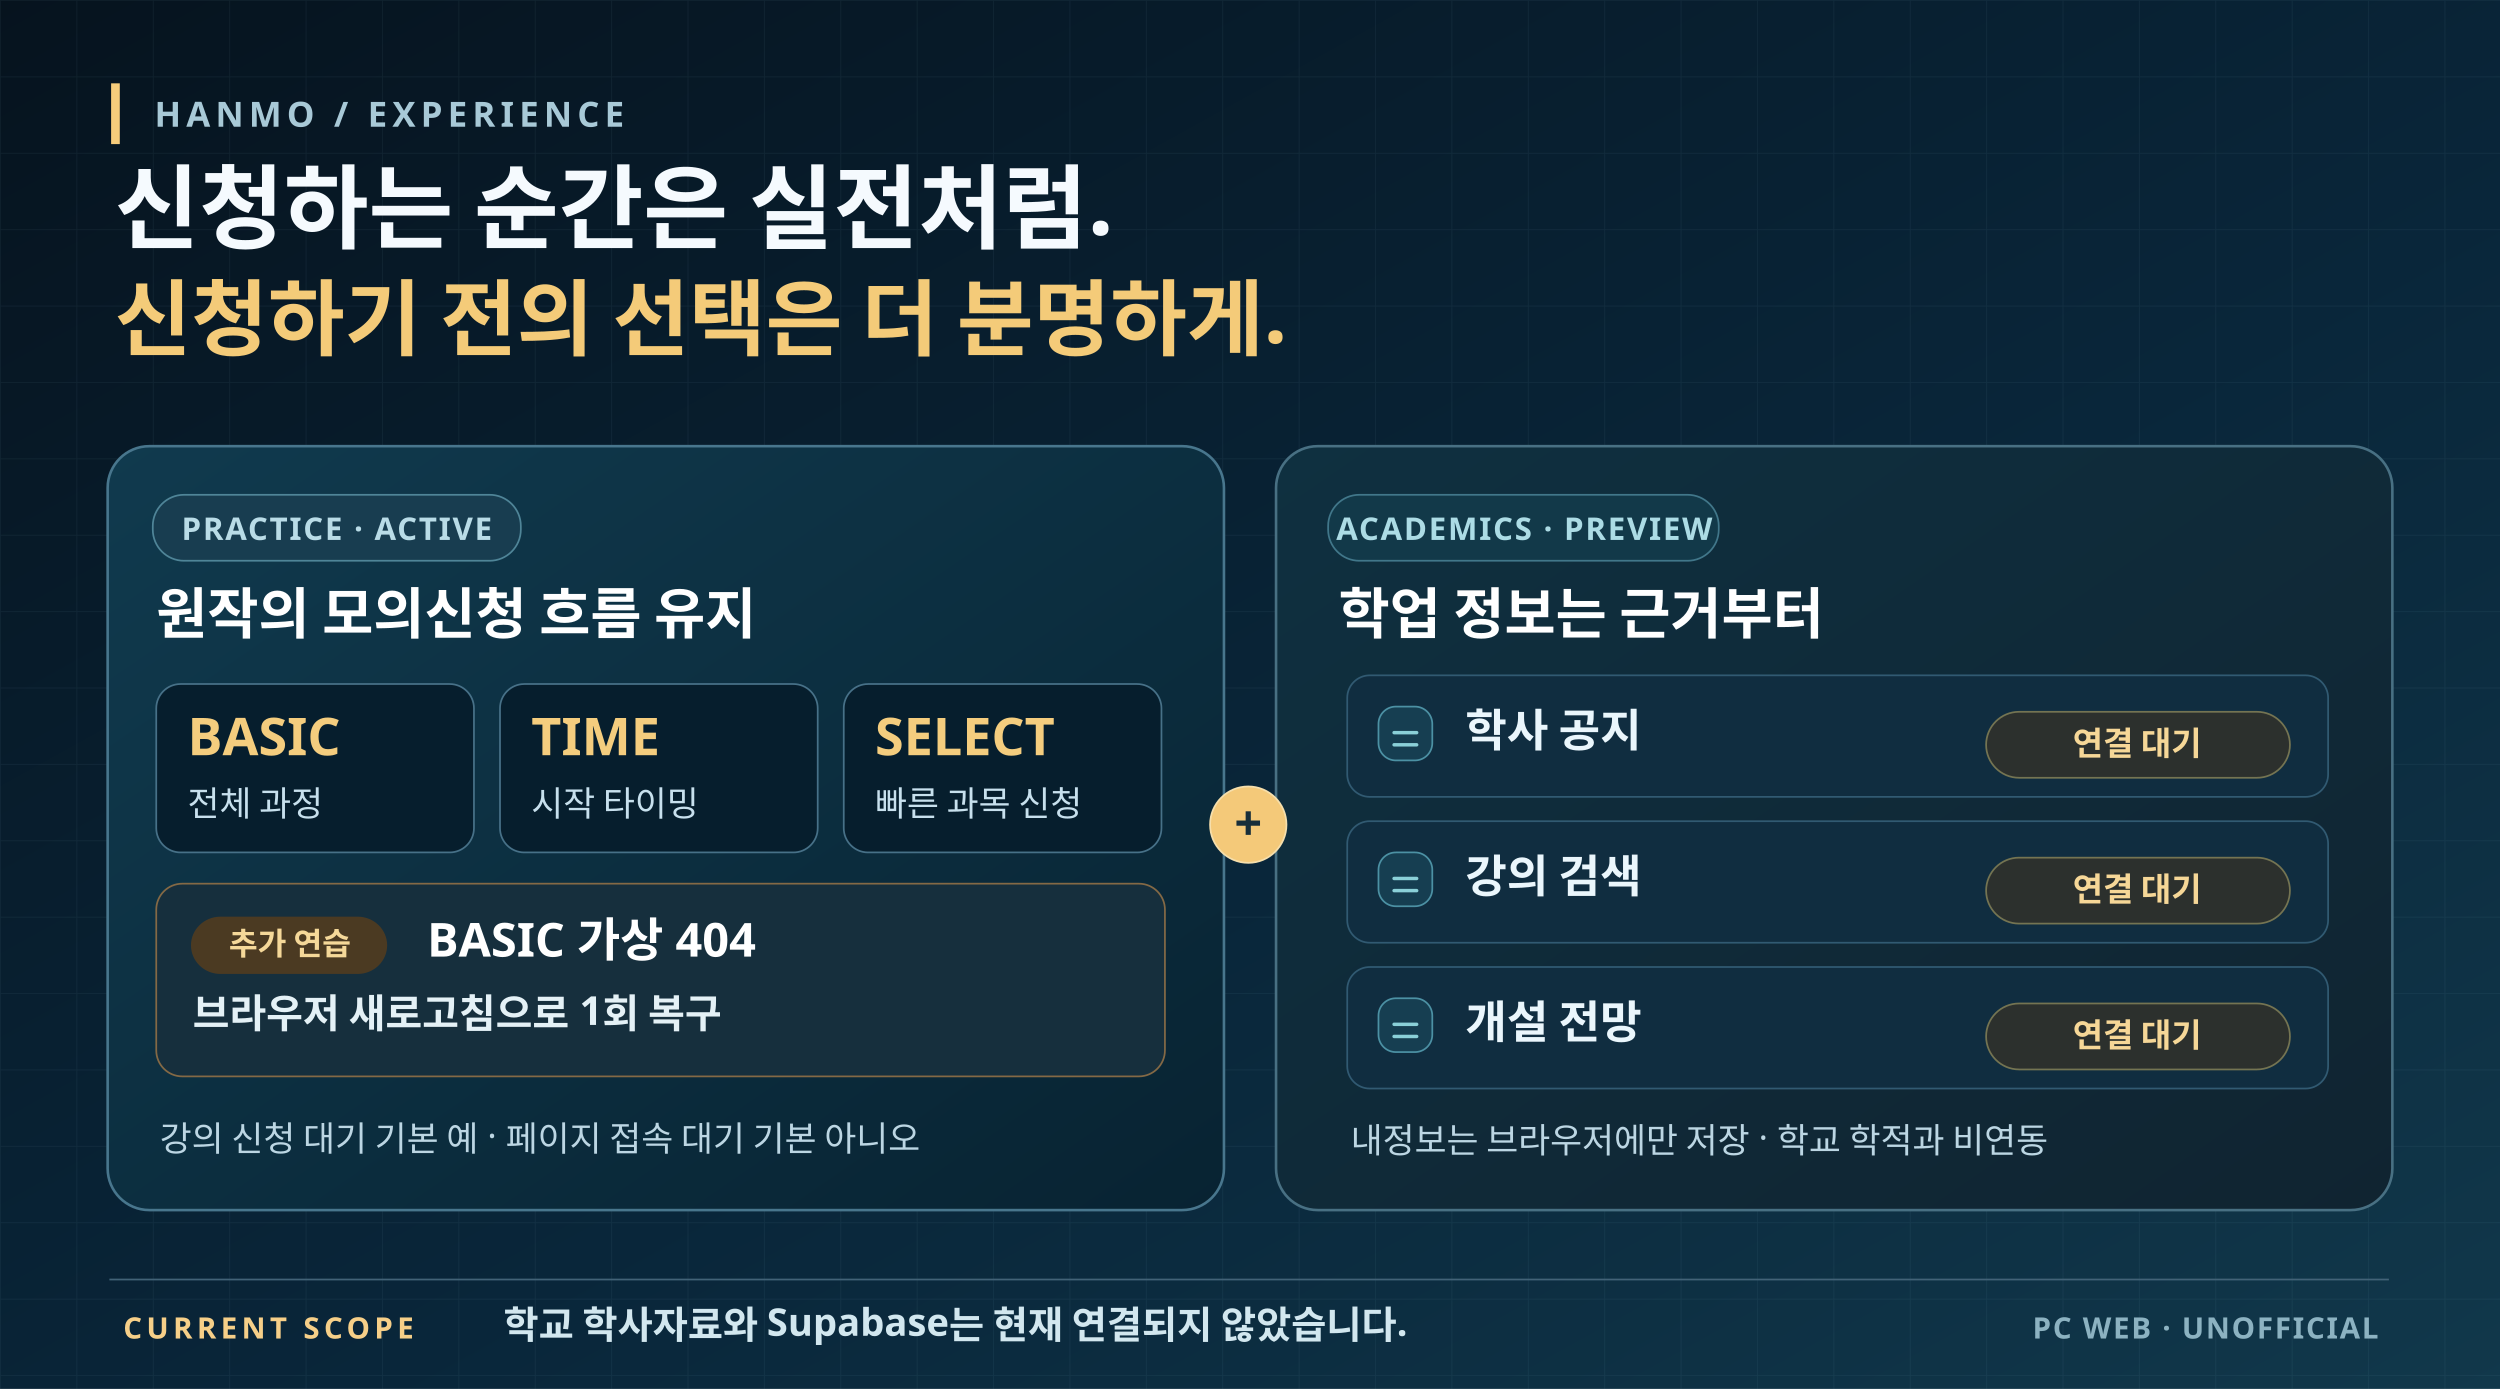
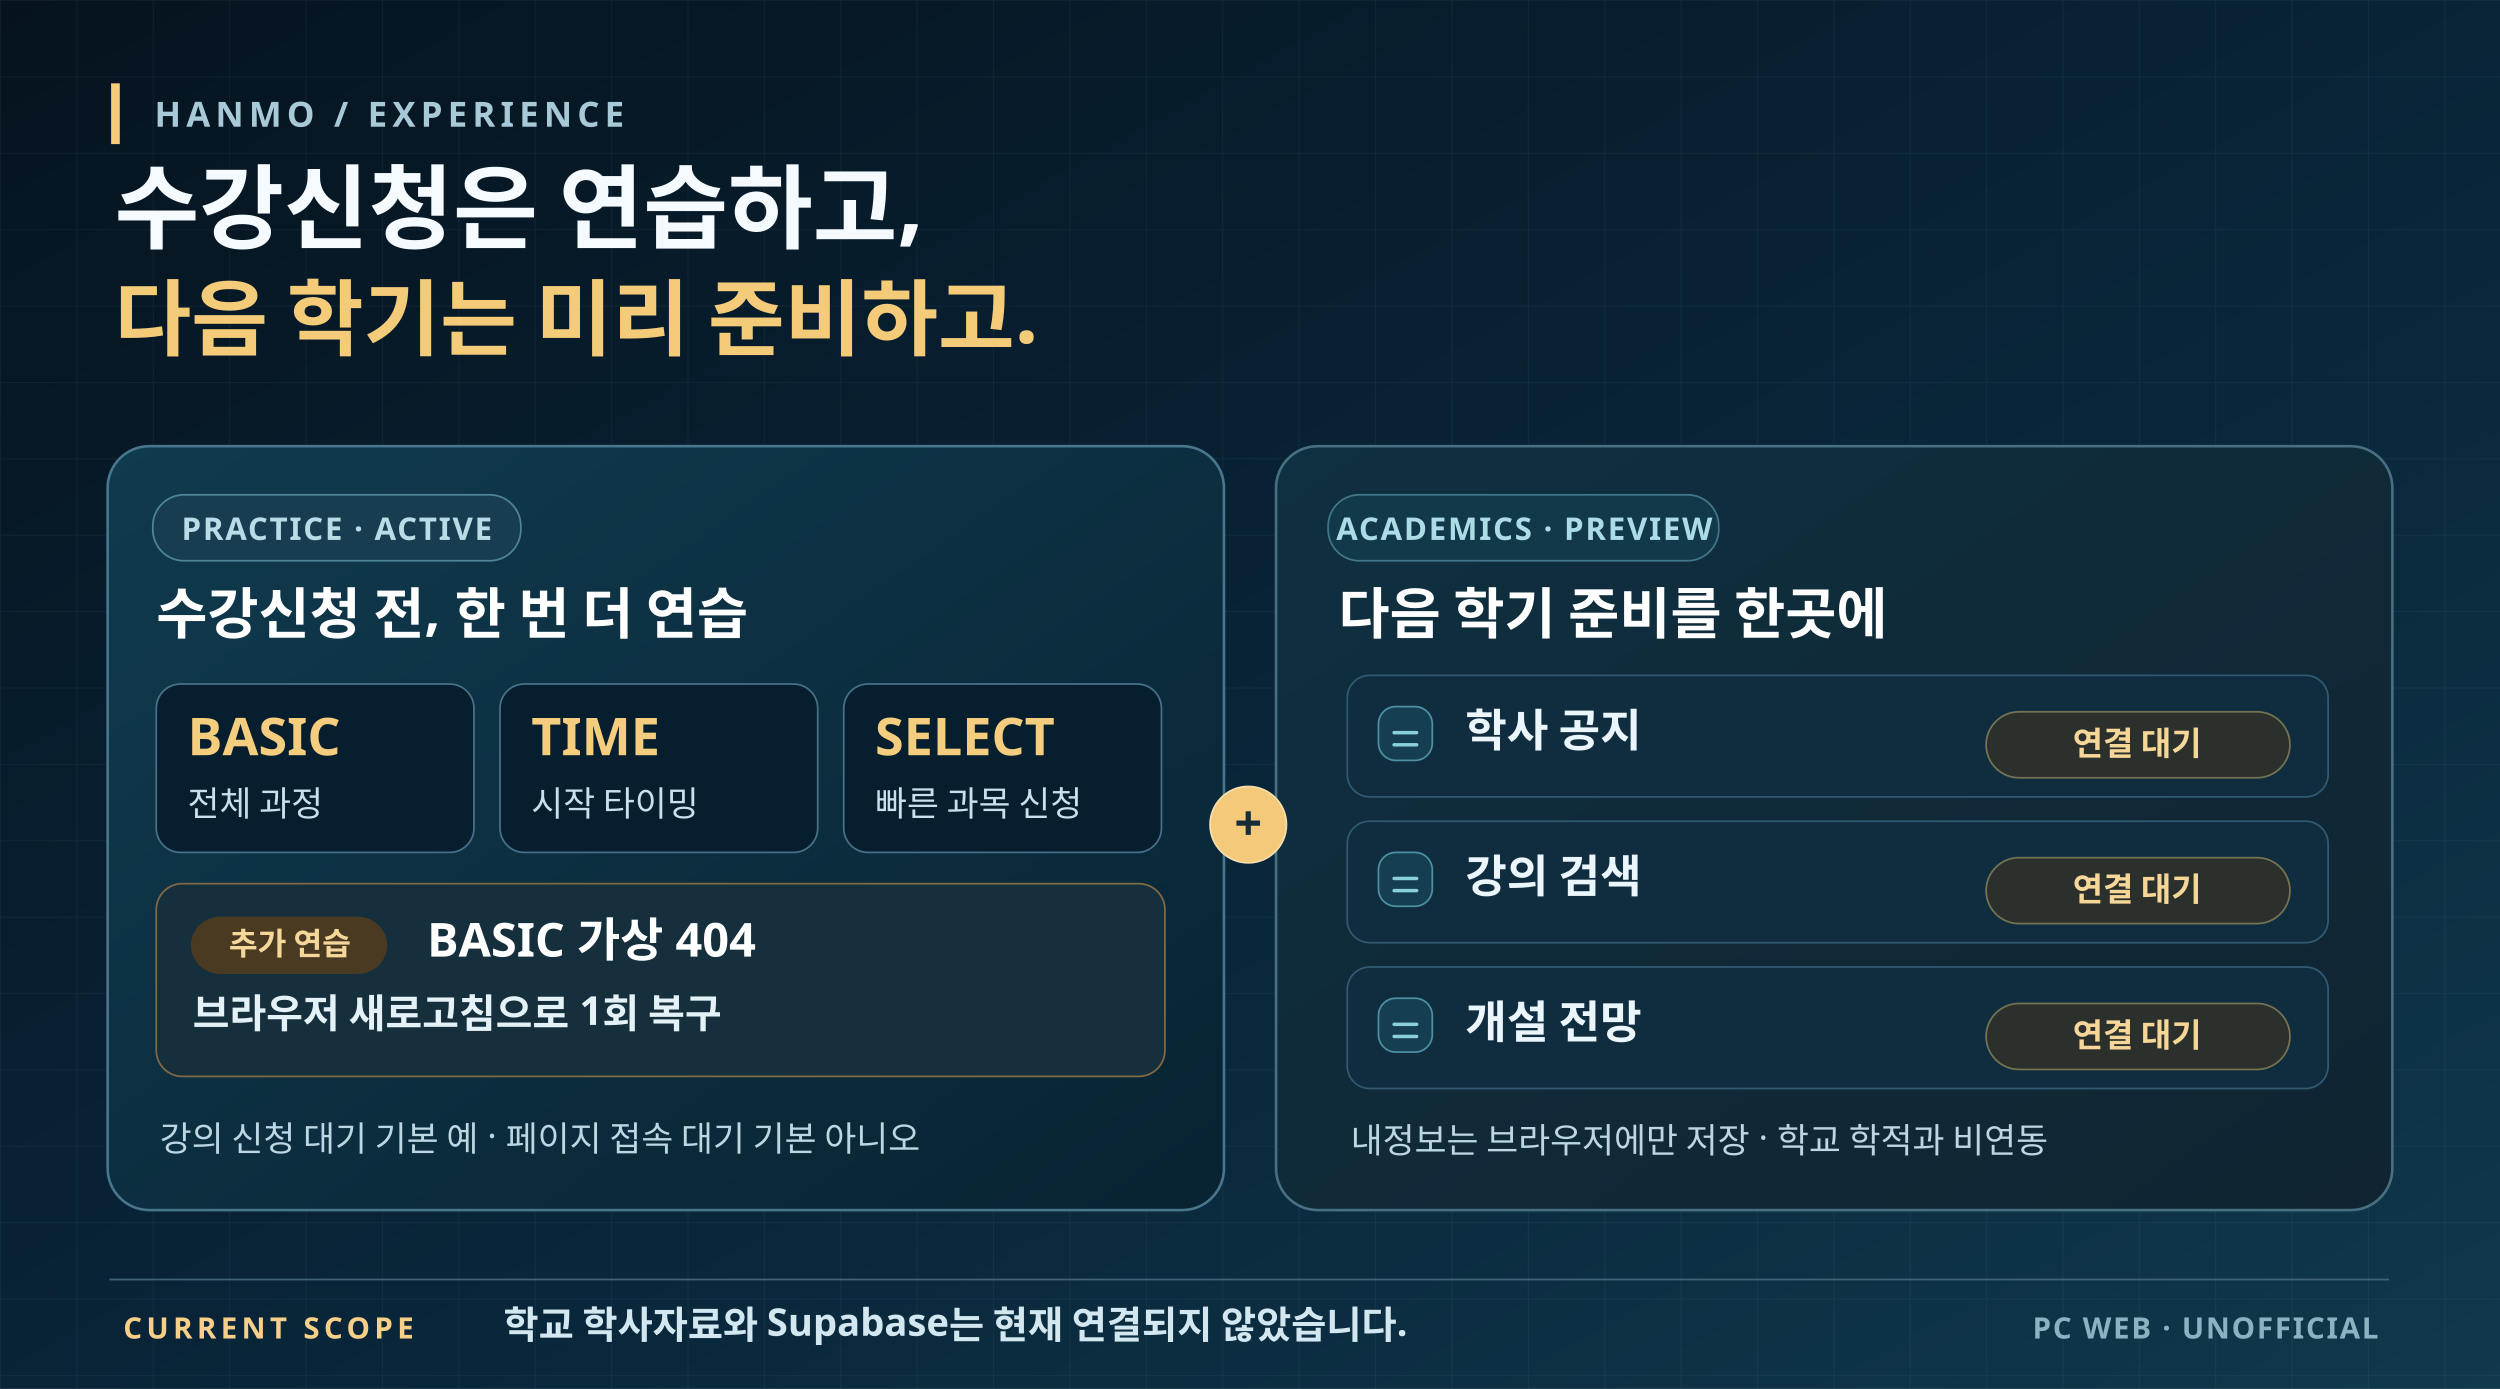
<svg xmlns="http://www.w3.org/2000/svg" width="1440" height="800" viewBox="0 0 1440 800" role="img" aria-labelledby="title desc">
  <defs>
    <linearGradient id="bg" x1="0" y1="0" x2="1" y2="1">
      <stop stop-color="#06131E" />
      <stop offset=".57" stop-color="#09263A" />
      <stop offset="1" stop-color="#11384B" />
    </linearGradient>
    <linearGradient id="left" x1="0" y1="0" x2="1" y2="1">
      <stop stop-color="#103A4E" />
      <stop offset="1" stop-color="#082332" />
    </linearGradient>
    <linearGradient id="right" x1="0" y1="0" x2="1" y2="1">
      <stop stop-color="#0F3040" />
      <stop offset="1" stop-color="#102431" />
    </linearGradient>
    <pattern id="grid" width="44" height="44" patternUnits="userSpaceOnUse">
      <path d="M44 0H0V44" fill="none" stroke="#94C8DB" stroke-opacity=".065" />
    </pattern>
  </defs>
  <g font-family="Pretendard, Noto Sans KR, Apple SD Gothic Neo, Malgun Gothic, sans-serif">
    <rect x="0" y="0" width="1440" height="800" rx="0" fill="url(#bg)" stroke="none" stroke-width="1" />
    <rect x="0" y="0" width="1440" height="800" rx="0" fill="url(#grid)" stroke="none" stroke-width="1" />
    <path d="M64 48h5v35h-5z" fill="#F6CC7B" />
    <text x="89" y="73" fill="#A8C9D7" font-size="20" font-weight="750" letter-spacing="3">HANMO   /   EXPERIENCE</text>
-     <text x="66" y="139" fill="#F5FAFE" font-size="53" font-weight="800">신청하는 순간은 실전처럼.</text>
-     <text x="66" y="201" fill="#F4CB79" font-size="48" font-weight="760">신청하기 전의 선택은 더 분명하게.</text>
+     <text x="66" y="139" fill="#F5FAFE" font-size="53" font-weight="800">수강신청은 연습하고,</text>
+     <text x="66" y="201" fill="#F4CB79" font-size="48" font-weight="760">다음 학기는 미리 준비하고.</text>
    <rect x="62" y="257" width="643" height="440" rx="24" fill="url(#left)" stroke="#48768D" stroke-width="1.5" />
    <rect x="735" y="257" width="643" height="440" rx="24" fill="url(#right)" stroke="#487083" stroke-width="1.5" />
    <rect x="88" y="285" width="212" height="38" rx="18" fill="#183D50" stroke="#4F8598" stroke-width="1" />
    <text x="194" y="311" fill="#B9DCE7" font-size="18" font-weight="730" text-anchor="middle" letter-spacing="1">PRACTICE · ACTIVE</text>
-     <text x="90" y="365" fill="#FFFFFF" font-size="32" font-weight="800">원작의 모의신청 흐름 유지</text>
+     <text x="90" y="365" fill="#FFFFFF" font-size="32" font-weight="800">수강신청 전, 한 번 더 연습</text>
    <rect x="90" y="394" width="183" height="97" rx="14" fill="#061E2D" stroke="#477188" stroke-width="1" />
    <text x="108" y="435" fill="#F4CD7E" font-size="30" font-weight="800">BASIC</text>
    <text x="108" y="470" fill="#C7E0ED" font-size="20" font-weight="500">전체 과정</text>
    <rect x="288" y="394" width="183" height="97" rx="14" fill="#061E2D" stroke="#477188" stroke-width="1" />
    <text x="306" y="435" fill="#F4CD7E" font-size="30" font-weight="800">TIME</text>
    <text x="306" y="470" fill="#C7E0ED" font-size="20" font-weight="500">시작 타이밍</text>
    <rect x="486" y="394" width="183" height="97" rx="14" fill="#061E2D" stroke="#477188" stroke-width="1" />
    <text x="504" y="435" fill="#F4CD7E" font-size="30" font-weight="800">SELECT</text>
    <text x="504" y="470" fill="#C7E0ED" font-size="20" font-weight="500">빠른 과목 신청</text>
    <rect x="90" y="509" width="581" height="111" rx="15" fill="#162F3D" stroke="#846945" stroke-width="1" />
    <rect x="110" y="528" width="113" height="33" rx="17" fill="#4B3A22" stroke="none" stroke-width="1" />
    <text x="167" y="550" fill="#F5D899" font-size="18" font-weight="730" text-anchor="middle">추가 연습</text>
    <text x="246" y="551" fill="#FFFFFF" font-size="27" font-weight="780">BASIC 가상 404</text>
    <text x="111" y="592" fill="#E4F1F6" font-size="23" font-weight="580">브라우저 새로고침으로 1회 복구</text>
    <text x="92" y="663" fill="#BCD6E3" font-size="20" font-weight="510">강의 신청 대기 기본 예 · 페이지 접속 대기 기본 아니오</text>
    <rect x="765" y="285" width="225" height="38" rx="18" fill="#123949" stroke="#41778A" stroke-width="1" />
    <text x="878" y="311" fill="#ACDCE5" font-size="18" font-weight="730" text-anchor="middle" letter-spacing="1">ACADEMICS · PREVIEW</text>
-     <text x="771" y="365" fill="#FFFFFF" font-size="32" font-weight="800">학업 정보는 근거부터</text>
+     <text x="771" y="365" fill="#FFFFFF" font-size="32" font-weight="800">다음 학기 준비를 한곳에</text>
    <rect x="776" y="389" width="565" height="70" rx="13" fill="#102D40" stroke="#315A72" stroke-width="1" />
    <rect x="794" y="407" width="31" height="31" rx="10" fill="#163E51" stroke="#4C91A4" stroke-width="1" />
    <path d="M803 422h13m-13 7h13" stroke="#8AD0D8" stroke-width="2" stroke-linecap="round" />
    <text x="844" y="430" fill="#EAF6FC" font-size="26" font-weight="700">학사 공지</text>
    <rect x="1144" y="410" width="175" height="38" rx="19" fill="#2C302D" stroke="#747452" stroke-width="1" />
    <text x="1231" y="435" fill="#F6D797" font-size="19" font-weight="650" text-anchor="middle">연결 대기</text>
    <rect x="776" y="473" width="565" height="70" rx="13" fill="#102D40" stroke="#315A72" stroke-width="1" />
    <rect x="794" y="491" width="31" height="31" rx="10" fill="#163E51" stroke="#4C91A4" stroke-width="1" />
    <path d="M803 506h13m-13 7h13" stroke="#8AD0D8" stroke-width="2" stroke-linecap="round" />
    <text x="844" y="514" fill="#EAF6FC" font-size="26" font-weight="700">강의 검색</text>
    <rect x="1144" y="494" width="175" height="38" rx="19" fill="#2C302D" stroke="#747452" stroke-width="1" />
    <text x="1231" y="519" fill="#F6D797" font-size="19" font-weight="650" text-anchor="middle">연결 대기</text>
    <rect x="776" y="557" width="565" height="70" rx="13" fill="#102D40" stroke="#315A72" stroke-width="1" />
    <rect x="794" y="575" width="31" height="31" rx="10" fill="#163E51" stroke="#4C91A4" stroke-width="1" />
    <path d="M803 590h13m-13 7h13" stroke="#8AD0D8" stroke-width="2" stroke-linecap="round" />
    <text x="844" y="598" fill="#EAF6FC" font-size="26" font-weight="700">개설 전망</text>
    <rect x="1144" y="578" width="175" height="38" rx="19" fill="#2C302D" stroke="#747452" stroke-width="1" />
    <text x="1231" y="603" fill="#F6D797" font-size="19" font-weight="650" text-anchor="middle">연결 대기</text>
    <text x="778" y="664" fill="#BCD6E3" font-size="20" font-weight="510">내정보는 브라우저에만 저장 · 학교 학적과 비연동</text>
    <rect x="697" y="453" width="44" height="44" rx="22" fill="#F4C979" stroke="#F6DFAC" stroke-width="1" />
    <text x="719" y="484" fill="#172E3A" font-size="28" font-weight="800" text-anchor="middle">+</text>
    <path d="M63 737H1376" stroke="#426277" />
    <text x="71" y="771" fill="#F6CF88" font-size="17" font-weight="750" letter-spacing="2.5">CURRENT SCOPE</text>
    <text x="290" y="771" fill="#D2E7EF" font-size="22" font-weight="600">학교 학사자료와 Supabase는 현재 연결되지 않았습니다.</text>
    <text x="1370" y="771" fill="#8CB2C1" font-size="17" font-weight="700" text-anchor="end" letter-spacing="1">PC WEB · UNOFFICIAL</text>
  </g>
</svg>
